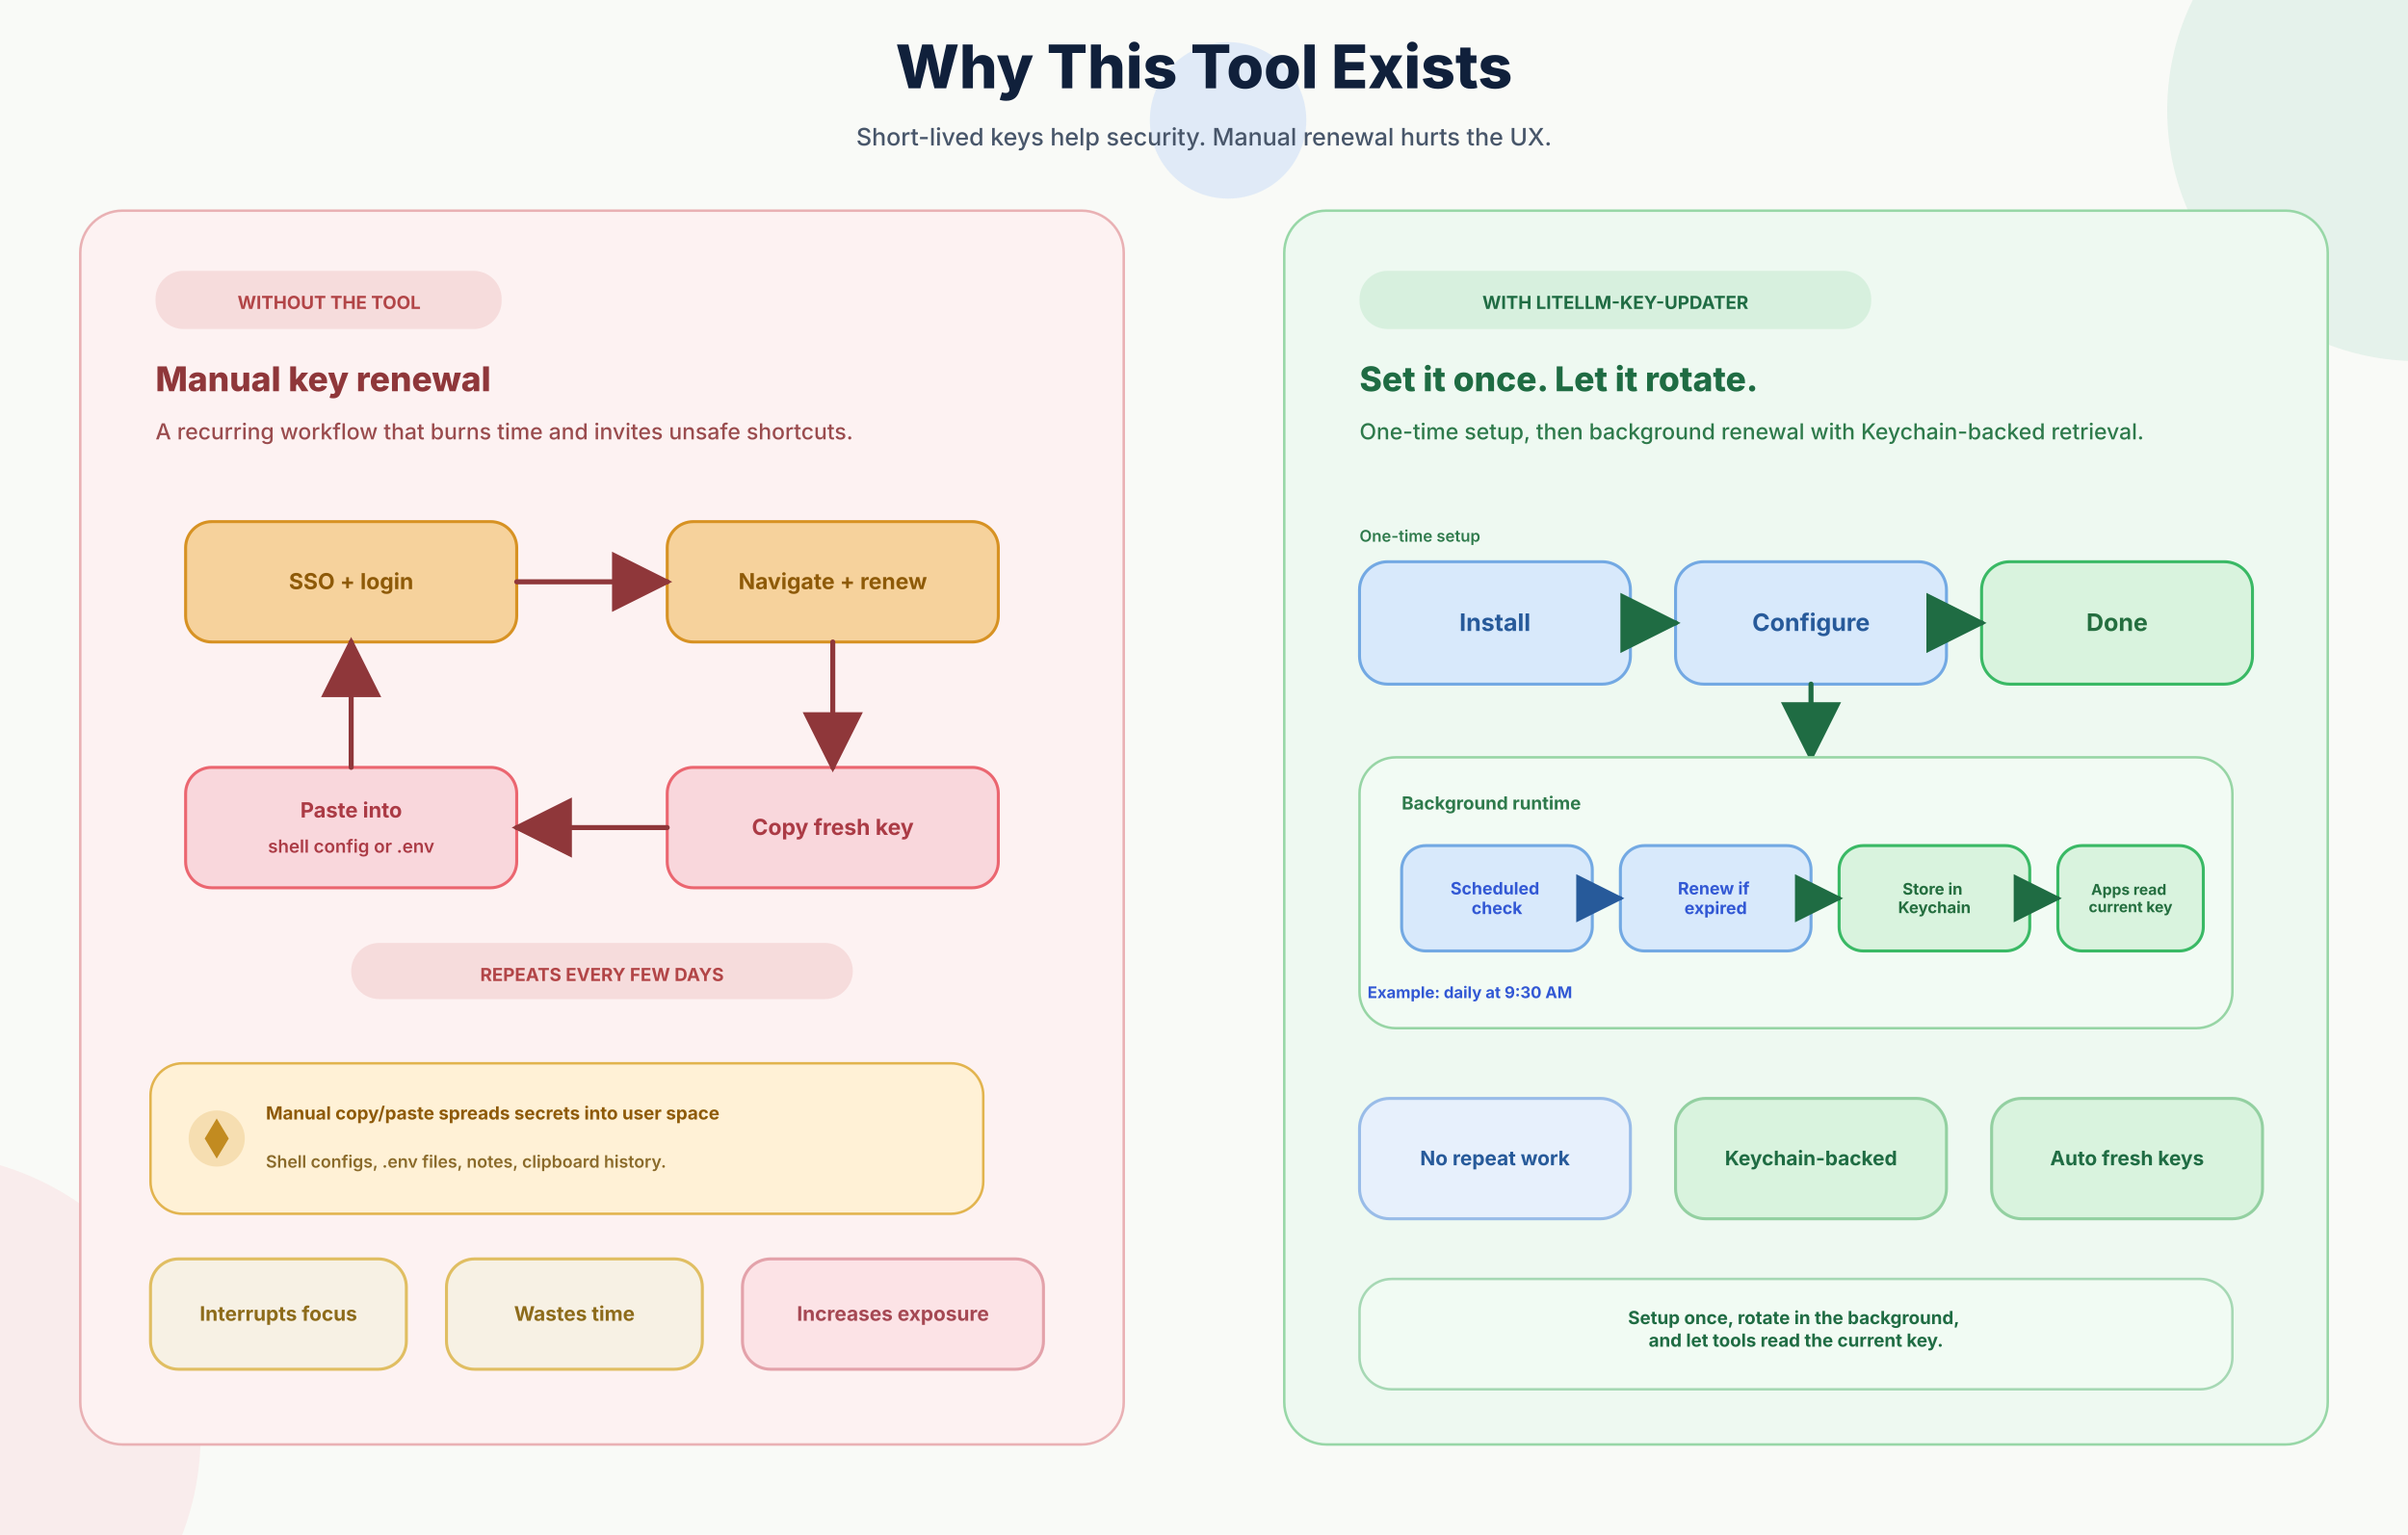
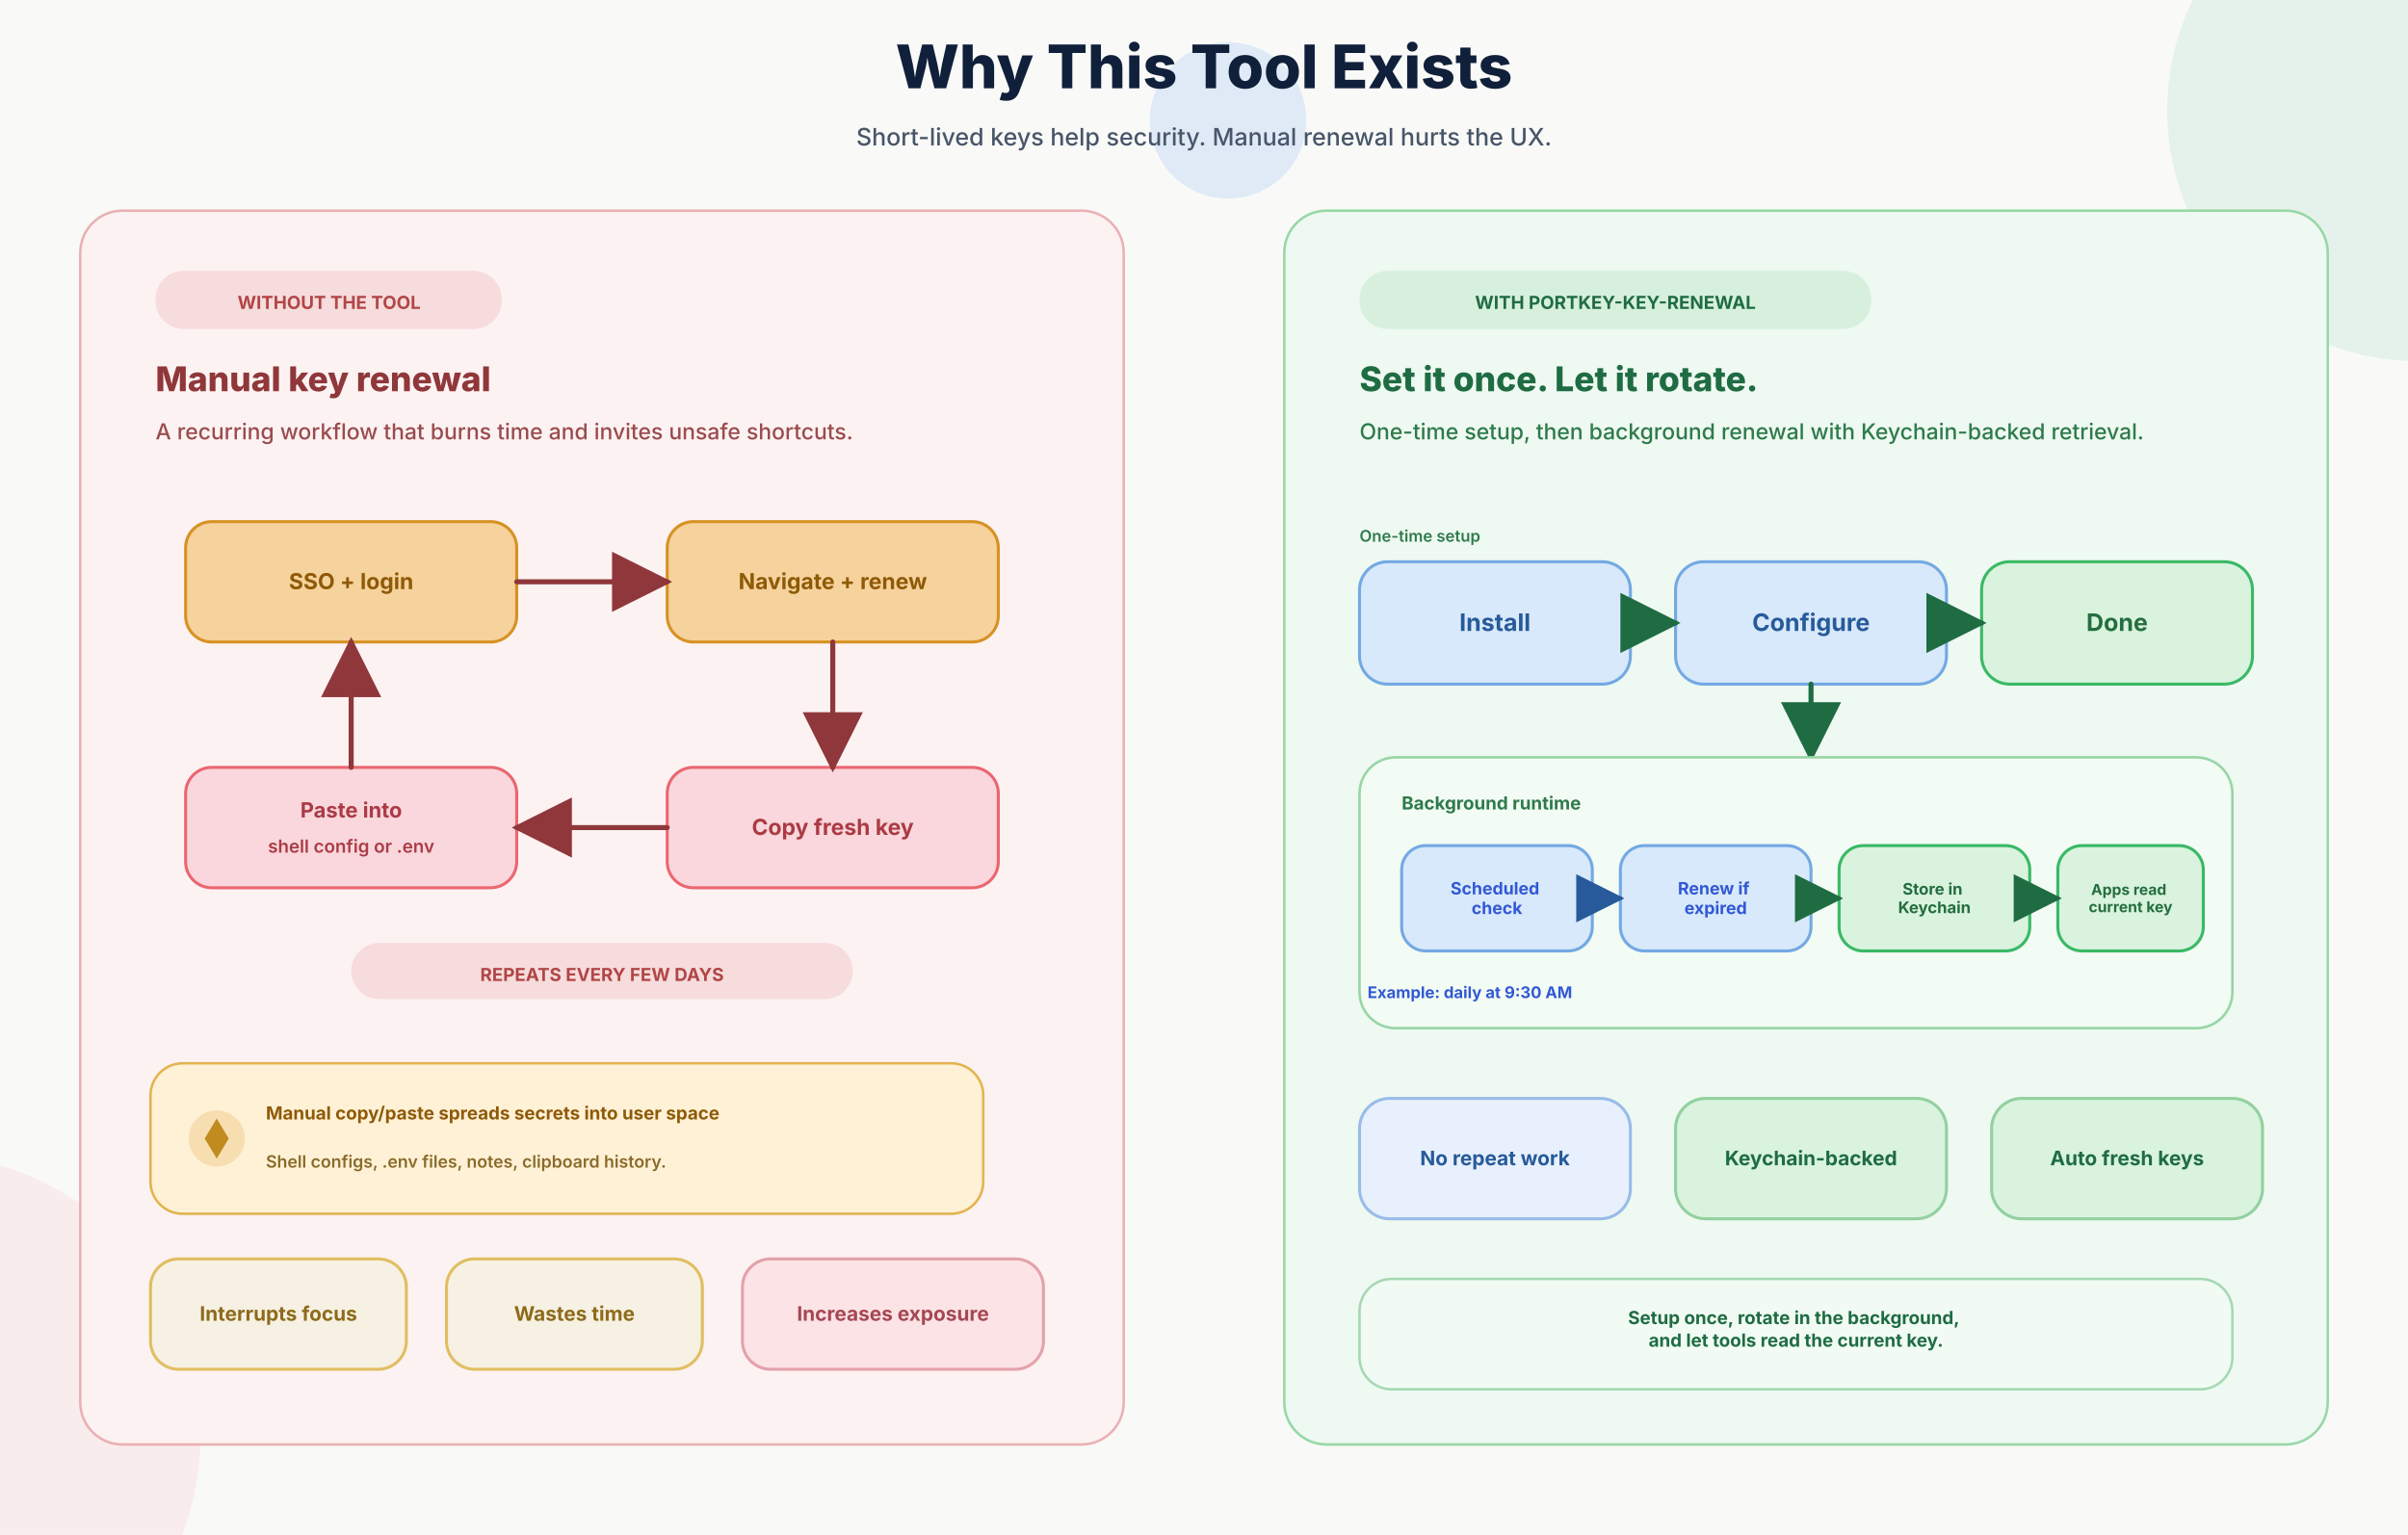
<svg xmlns="http://www.w3.org/2000/svg" baseProfile="full" height="1530" version="1.1" width="2400">
  <defs>
    <marker id="arrow_maroon" markerHeight="12" markerWidth="12" orient="auto" refX="11" refY="6">
      <path d="M0,0 L12,6 L0,12 z" fill="#8F373A" />
    </marker>
    <marker id="arrow_green" markerHeight="12" markerWidth="12" orient="auto" refX="11" refY="6">
      <path d="M0,0 L12,6 L0,12 z" fill="#1F6C43" />
    </marker>
    <marker id="arrow_blue" markerHeight="12" markerWidth="12" orient="auto" refX="11" refY="6">
      <path d="M0,0 L12,6 L0,12 z" fill="#275A9A" />
    </marker>
    <marker id="arrow_default" markerHeight="12" markerWidth="12" orient="auto" refX="11" refY="6">
      <path d="M0,0 L12,6 L0,12 z" fill="#8F373A" />
    </marker>
  </defs>
  <defs>
    <marker id="arrow_maroon" markerHeight="12" markerWidth="12" orient="auto" refX="11" refY="6">
      <path d="M0,0 L12,6 L0,12 z" fill="#8F373A" />
    </marker>
    <marker id="arrow_green" markerHeight="12" markerWidth="12" orient="auto" refX="11" refY="6">
      <path d="M0,0 L12,6 L0,12 z" fill="#1F6C43" />
    </marker>
    <marker id="arrow_blue" markerHeight="12" markerWidth="12" orient="auto" refX="11" refY="6">
      <path d="M0,0 L12,6 L0,12 z" fill="#275A9A" />
    </marker>
    <marker id="arrow_default" markerHeight="12" markerWidth="12" orient="auto" refX="11" refY="6">
      <path d="M0,0 L12,6 L0,12 z" fill="#8F373A" />
    </marker>
  </defs>
  <rect fill="#F9FAF7" height="1530" width="2400" x="0" y="0" />
  <circle cx="-80" cy="1430" fill="#F8DCDD" opacity="0.45" r="280" />
  <circle cx="1224.0" cy="120" fill="#DCE8F7" opacity="0.85" r="78" />
  <circle cx="2410" cy="110" fill="#DDEEE5" opacity="0.7" r="250" />
  <text fill="#10203B" font-weight="800" style="font-family:Inter; font-size:60px;" text-anchor="middle" x="1200.0" y="88">
    <tspan dy="0" x="1200.0">Why This Tool Exists</tspan>
  </text>
  <text fill="#48566A" font-weight="500" style="font-family:Inter; font-size:24px;" text-anchor="middle" x="1200.0" y="145">
    <tspan dy="0" x="1200.0">Short-lived keys help security. Manual renewal hurts the UX.</tspan>
  </text>
  <rect fill="#FDF2F2" height="1230" rx="42" ry="42" stroke="#E9B1B4" stroke-width="2.5" width="1040" x="80" y="210" />
  <rect fill="#EEF9F1" height="1230" rx="42" ry="42" stroke="#98D7A7" stroke-width="2.5" width="1040" x="1280" y="210" />
  <rect fill="#F6DCDC" height="58" rx="28" ry="28" stroke="none" stroke-width="0" width="345" x="155" y="270" />
  <text fill="#B24547" font-weight="700" style="font-family:Inter; font-size:18px;" text-anchor="middle" x="328" y="308">
    <tspan dy="0" x="328">WITHOUT THE TOOL</tspan>
  </text>
  <text fill="#8F373A" font-weight="800" style="font-family:Inter; font-size:34px;" x="155" y="390">
    <tspan dy="0" x="155">Manual key renewal</tspan>
  </text>
  <text fill="#9A4C4E" font-weight="500" style="font-family:Inter; font-size:22px;" x="155" y="438">
    <tspan dy="0" x="155">A recurring workflow that burns time and invites unsafe shortcuts.</tspan>
  </text>
  <rect fill="#F6D29C" height="120" rx="26" ry="26" stroke="#D79223" stroke-width="3" width="330" x="185" y="520" />
  <text fill="#8E5A08" font-weight="700" style="font-family:Inter; font-size:22px;" text-anchor="middle" x="350.0" y="587.333">
    <tspan dy="0" x="350.0">SSO + login</tspan>
  </text>
  <rect fill="#F6D29C" height="120" rx="26" ry="26" stroke="#D79223" stroke-width="3" width="330" x="665" y="520" />
  <text fill="#8E5A08" font-weight="700" style="font-family:Inter; font-size:22px;" text-anchor="middle" x="830.0" y="587.333">
    <tspan dy="0" x="830.0">Navigate + renew</tspan>
  </text>
  <rect fill="#F9D7DC" height="120" rx="26" ry="26" stroke="#EB6670" stroke-width="3" width="330" x="665" y="765" />
  <text fill="#AB3B45" font-weight="700" style="font-family:Inter; font-size:22px;" text-anchor="middle" x="830.0" y="832.333">
    <tspan dy="0" x="830.0">Copy fresh key</tspan>
  </text>
  <rect fill="#F9D7DC" height="120" rx="26" ry="26" stroke="#EB6670" stroke-width="3" width="330" x="185" y="765" />
  <text fill="#AB3B45" font-weight="700" style="font-family:Inter; font-size:21px;" text-anchor="middle" x="350.0" y="815.0">
    <tspan dy="0" x="350.0">Paste into</tspan>
  </text>
  <text fill="#AB3B45" font-weight="600" style="font-family:Inter; font-size:18px;" text-anchor="middle" x="350.0" y="850.0">
    <tspan dy="0" x="350.0">shell config or .env</tspan>
  </text>
  <line marker-end="url(#arrow_maroon)" stroke="#8F373A" stroke-linecap="round" stroke-width="5" x1="515" x2="665" y1="580.0" y2="580.0" />
  <line marker-end="url(#arrow_maroon)" stroke="#8F373A" stroke-linecap="round" stroke-width="5" x1="830.0" x2="830.0" y1="640" y2="765" />
  <line marker-end="url(#arrow_maroon)" stroke="#8F373A" stroke-linecap="round" stroke-width="5" x1="665" x2="515" y1="825.0" y2="825.0" />
  <line marker-end="url(#arrow_maroon)" stroke="#8F373A" stroke-linecap="round" stroke-width="5" x1="350.0" x2="350.0" y1="765" y2="640" />
  <rect fill="#F6DCDC" height="56" rx="28" ry="28" stroke="none" stroke-width="0" width="500" x="350" y="940" />
  <text fill="#B24547" font-weight="700" style="font-family:Inter; font-size:18px;" text-anchor="middle" x="600" y="978">
    <tspan dy="0" x="600">REPEATS EVERY FEW DAYS</tspan>
  </text>
  <rect fill="#FFF1D6" height="150" rx="32" ry="32" stroke="#E2B44F" stroke-width="2.5" width="830" x="150" y="1060" />
  <circle cx="216" cy="1135" fill="#F6DEB1" r="28" />
  <path d="M 216 1115 L 228 1135 L 216 1155 L 204 1135 Z" fill="#C28B20" />
  <text fill="#8E5A08" font-weight="700" style="font-family:Inter; font-size:18px;" x="265" y="1116">
    <tspan dy="0" x="265">Manual copy/paste spreads secrets into user space</tspan>
  </text>
  <text fill="#8A6A2A" font-weight="600" style="font-family:Inter; font-size:17px;" x="265" y="1164">
    <tspan dy="0" x="265">Shell configs, .env files, notes, clipboard history.</tspan>
  </text>
  <rect fill="#F7F1E4" height="110" rx="28" ry="28" stroke="#E0BE62" stroke-width="3" width="255" x="150" y="1255" />
  <text fill="#8D6B1A" font-weight="700" style="font-family:Inter; font-size:20px;" text-anchor="middle" x="277.5" y="1316.667">
    <tspan dy="0" x="277.5">Interrupts focus</tspan>
  </text>
  <rect fill="#F7F1E4" height="110" rx="28" ry="28" stroke="#E0BE62" stroke-width="3" width="255" x="445" y="1255" />
  <text fill="#8D6B1A" font-weight="700" style="font-family:Inter; font-size:20px;" text-anchor="middle" x="572.5" y="1316.667">
    <tspan dy="0" x="572.5">Wastes time</tspan>
  </text>
  <rect fill="#FCE3E6" height="110" rx="28" ry="28" stroke="#E3A2AA" stroke-width="3" width="300" x="740" y="1255" />
  <text fill="#A54853" font-weight="700" style="font-family:Inter; font-size:20px;" text-anchor="middle" x="890.0" y="1316.667">
    <tspan dy="0" x="890.0">Increases exposure</tspan>
  </text>
  <rect fill="#D7F0DE" height="58" rx="28" ry="28" stroke="none" stroke-width="0" width="510" x="1355" y="270" />
  <text fill="#1F6C43" font-weight="700" style="font-family:Inter; font-size:18px;" text-anchor="middle" x="1610" y="308">
-     <tspan dy="0" x="1610">WITH LITELLM-KEY-UPDATER</tspan>
+     <tspan dy="0" x="1610">WITH PORTKEY-KEY-RENEWAL</tspan>
  </text>
  <text fill="#1F6C43" font-weight="800" style="font-family:Inter; font-size:34px;" x="1355" y="390">
    <tspan dy="0" x="1355">Set it once. Let it rotate.</tspan>
  </text>
  <text fill="#2E7A4B" font-weight="500" style="font-family:Inter; font-size:22px;" x="1355" y="438">
    <tspan dy="0" x="1355">One-time setup, then background renewal with Keychain-backed retrieval.</tspan>
  </text>
  <text fill="#2E7A4B" font-weight="600" style="font-family:Inter; font-size:16px;" x="1355" y="540">
    <tspan dy="0" x="1355">One-time setup</tspan>
  </text>
  <rect fill="#D8E9FB" height="122" rx="28" ry="28" stroke="#73A9E3" stroke-width="3" width="270" x="1355" y="560" />
  <text fill="#275A9A" font-weight="700" style="font-family:Inter; font-size:24px;" text-anchor="middle" x="1490.0" y="629.0">
    <tspan dy="0" x="1490.0">Install</tspan>
  </text>
  <rect fill="#D8E9FB" height="122" rx="28" ry="28" stroke="#73A9E3" stroke-width="3" width="270" x="1670" y="560" />
  <text fill="#275A9A" font-weight="700" style="font-family:Inter; font-size:24px;" text-anchor="middle" x="1805.0" y="629.0">
    <tspan dy="0" x="1805.0">Configure</tspan>
  </text>
  <rect fill="#D9F3DE" height="122" rx="28" ry="28" stroke="#3AB965" stroke-width="3" width="270" x="1975" y="560" />
  <text fill="#246E3F" font-weight="700" style="font-family:Inter; font-size:24px;" text-anchor="middle" x="2110.0" y="629.0">
    <tspan dy="0" x="2110.0">Done</tspan>
  </text>
  <line marker-end="url(#arrow_green)" stroke="#1F6C43" stroke-linecap="round" stroke-width="5" x1="1625" x2="1670" y1="621.0" y2="621.0" />
  <line marker-end="url(#arrow_green)" stroke="#1F6C43" stroke-linecap="round" stroke-width="5" x1="1940" x2="1975" y1="621.0" y2="621.0" />
  <line marker-end="url(#arrow_green)" stroke="#1F6C43" stroke-linecap="round" stroke-width="5" x1="1805.0" x2="1805.0" y1="682" y2="755" />
  <rect fill="#F2FBF4" height="270" rx="36" ry="36" stroke="#97D5A5" stroke-width="2.5" width="870" x="1355" y="755" />
  <text fill="#2E7A4B" font-weight="700" style="font-family:Inter; font-size:18px;" x="1397" y="807">
    <tspan dy="0" x="1397">Background runtime</tspan>
  </text>
  <rect fill="#D8E9FB" height="105" rx="24" ry="24" stroke="#73A9E3" stroke-width="3" width="190" x="1397" y="843" />
  <text fill="#3258D4" font-weight="700" style="font-family:Inter; font-size:17px;" text-anchor="middle" x="1492.0" y="891.675">
    <tspan dy="0" x="1492.0">Scheduled</tspan>
    <tspan dy="19.55" x="1492.0">check</tspan>
  </text>
  <rect fill="#D8E9FB" height="105" rx="24" ry="24" stroke="#73A9E3" stroke-width="3" width="190" x="1615" y="843" />
  <text fill="#3258D4" font-weight="700" style="font-family:Inter; font-size:17px;" text-anchor="middle" x="1710.0" y="891.675">
    <tspan dy="0" x="1710.0">Renew if</tspan>
    <tspan dy="19.55" x="1710.0">expired</tspan>
  </text>
  <rect fill="#D9F3DE" height="105" rx="24" ry="24" stroke="#3AB965" stroke-width="3" width="190" x="1833" y="843" />
  <text fill="#246E3F" font-weight="700" style="font-family:Inter; font-size:16px;" text-anchor="middle" x="1928.0" y="891.9">
    <tspan dy="0" x="1928.0">Store in</tspan>
    <tspan dy="18.4" x="1928.0">Keychain</tspan>
  </text>
  <rect fill="#D9F3DE" height="105" rx="24" ry="24" stroke="#3AB965" stroke-width="3" width="145" x="2051" y="843" />
  <text fill="#246E3F" font-weight="700" style="font-family:Inter; font-size:15px;" text-anchor="middle" x="2123.5" y="892.125">
    <tspan dy="0" x="2123.5">Apps read</tspan>
    <tspan dy="17.25" x="2123.5">current key</tspan>
  </text>
  <line marker-end="url(#arrow_blue)" stroke="#3258D4" stroke-linecap="round" stroke-width="4" x1="1587" x2="1615" y1="895.5" y2="895.5" />
  <line marker-end="url(#arrow_green)" stroke="#1F6C43" stroke-linecap="round" stroke-width="4" x1="1805" x2="1833" y1="895.5" y2="895.5" />
  <line marker-end="url(#arrow_green)" stroke="#1F6C43" stroke-linecap="round" stroke-width="4" x1="2023" x2="2051" y1="895.5" y2="895.5" />
  <text fill="#3258D4" font-weight="700" style="font-family:Inter; font-size:16px;" x="1363" y="995">
    <tspan dy="0" x="1363">Example: daily at 9:30 AM</tspan>
  </text>
  <rect fill="#E7F0FC" height="120" rx="30" ry="30" stroke="#99BCE8" stroke-width="3" width="270" x="1355" y="1095" />
  <text fill="#275A9A" font-weight="700" style="font-family:Inter; font-size:20px;" text-anchor="middle" x="1490.0" y="1161.667">
    <tspan dy="0" x="1490.0">No repeat work</tspan>
  </text>
  <rect fill="#D9F3DE" height="120" rx="30" ry="30" stroke="#93D0A1" stroke-width="3" width="270" x="1670" y="1095" />
  <text fill="#1F6C43" font-weight="700" style="font-family:Inter; font-size:20px;" text-anchor="middle" x="1805.0" y="1161.667">
    <tspan dy="0" x="1805.0">Keychain-backed</tspan>
  </text>
  <rect fill="#D9F3DE" height="120" rx="30" ry="30" stroke="#93D0A1" stroke-width="3" width="270" x="1985" y="1095" />
  <text fill="#1F6C43" font-weight="700" style="font-family:Inter; font-size:20px;" text-anchor="middle" x="2120.0" y="1161.667">
    <tspan dy="0" x="2120.0">Auto fresh keys</tspan>
  </text>
  <rect fill="#F1FBF3" height="110" rx="32" ry="32" stroke="#A6D8B4" stroke-width="2.5" width="870" x="1355" y="1275" />
  <text fill="#1F6C43" font-weight="700" style="font-family:Inter; font-size:18px;" text-anchor="middle" x="1790" y="1320">
    <tspan dy="0" x="1790">Setup once, rotate in the background,</tspan>
    <tspan dy="22.5" x="1790">and let tools read the current key.</tspan>
  </text>
</svg>
